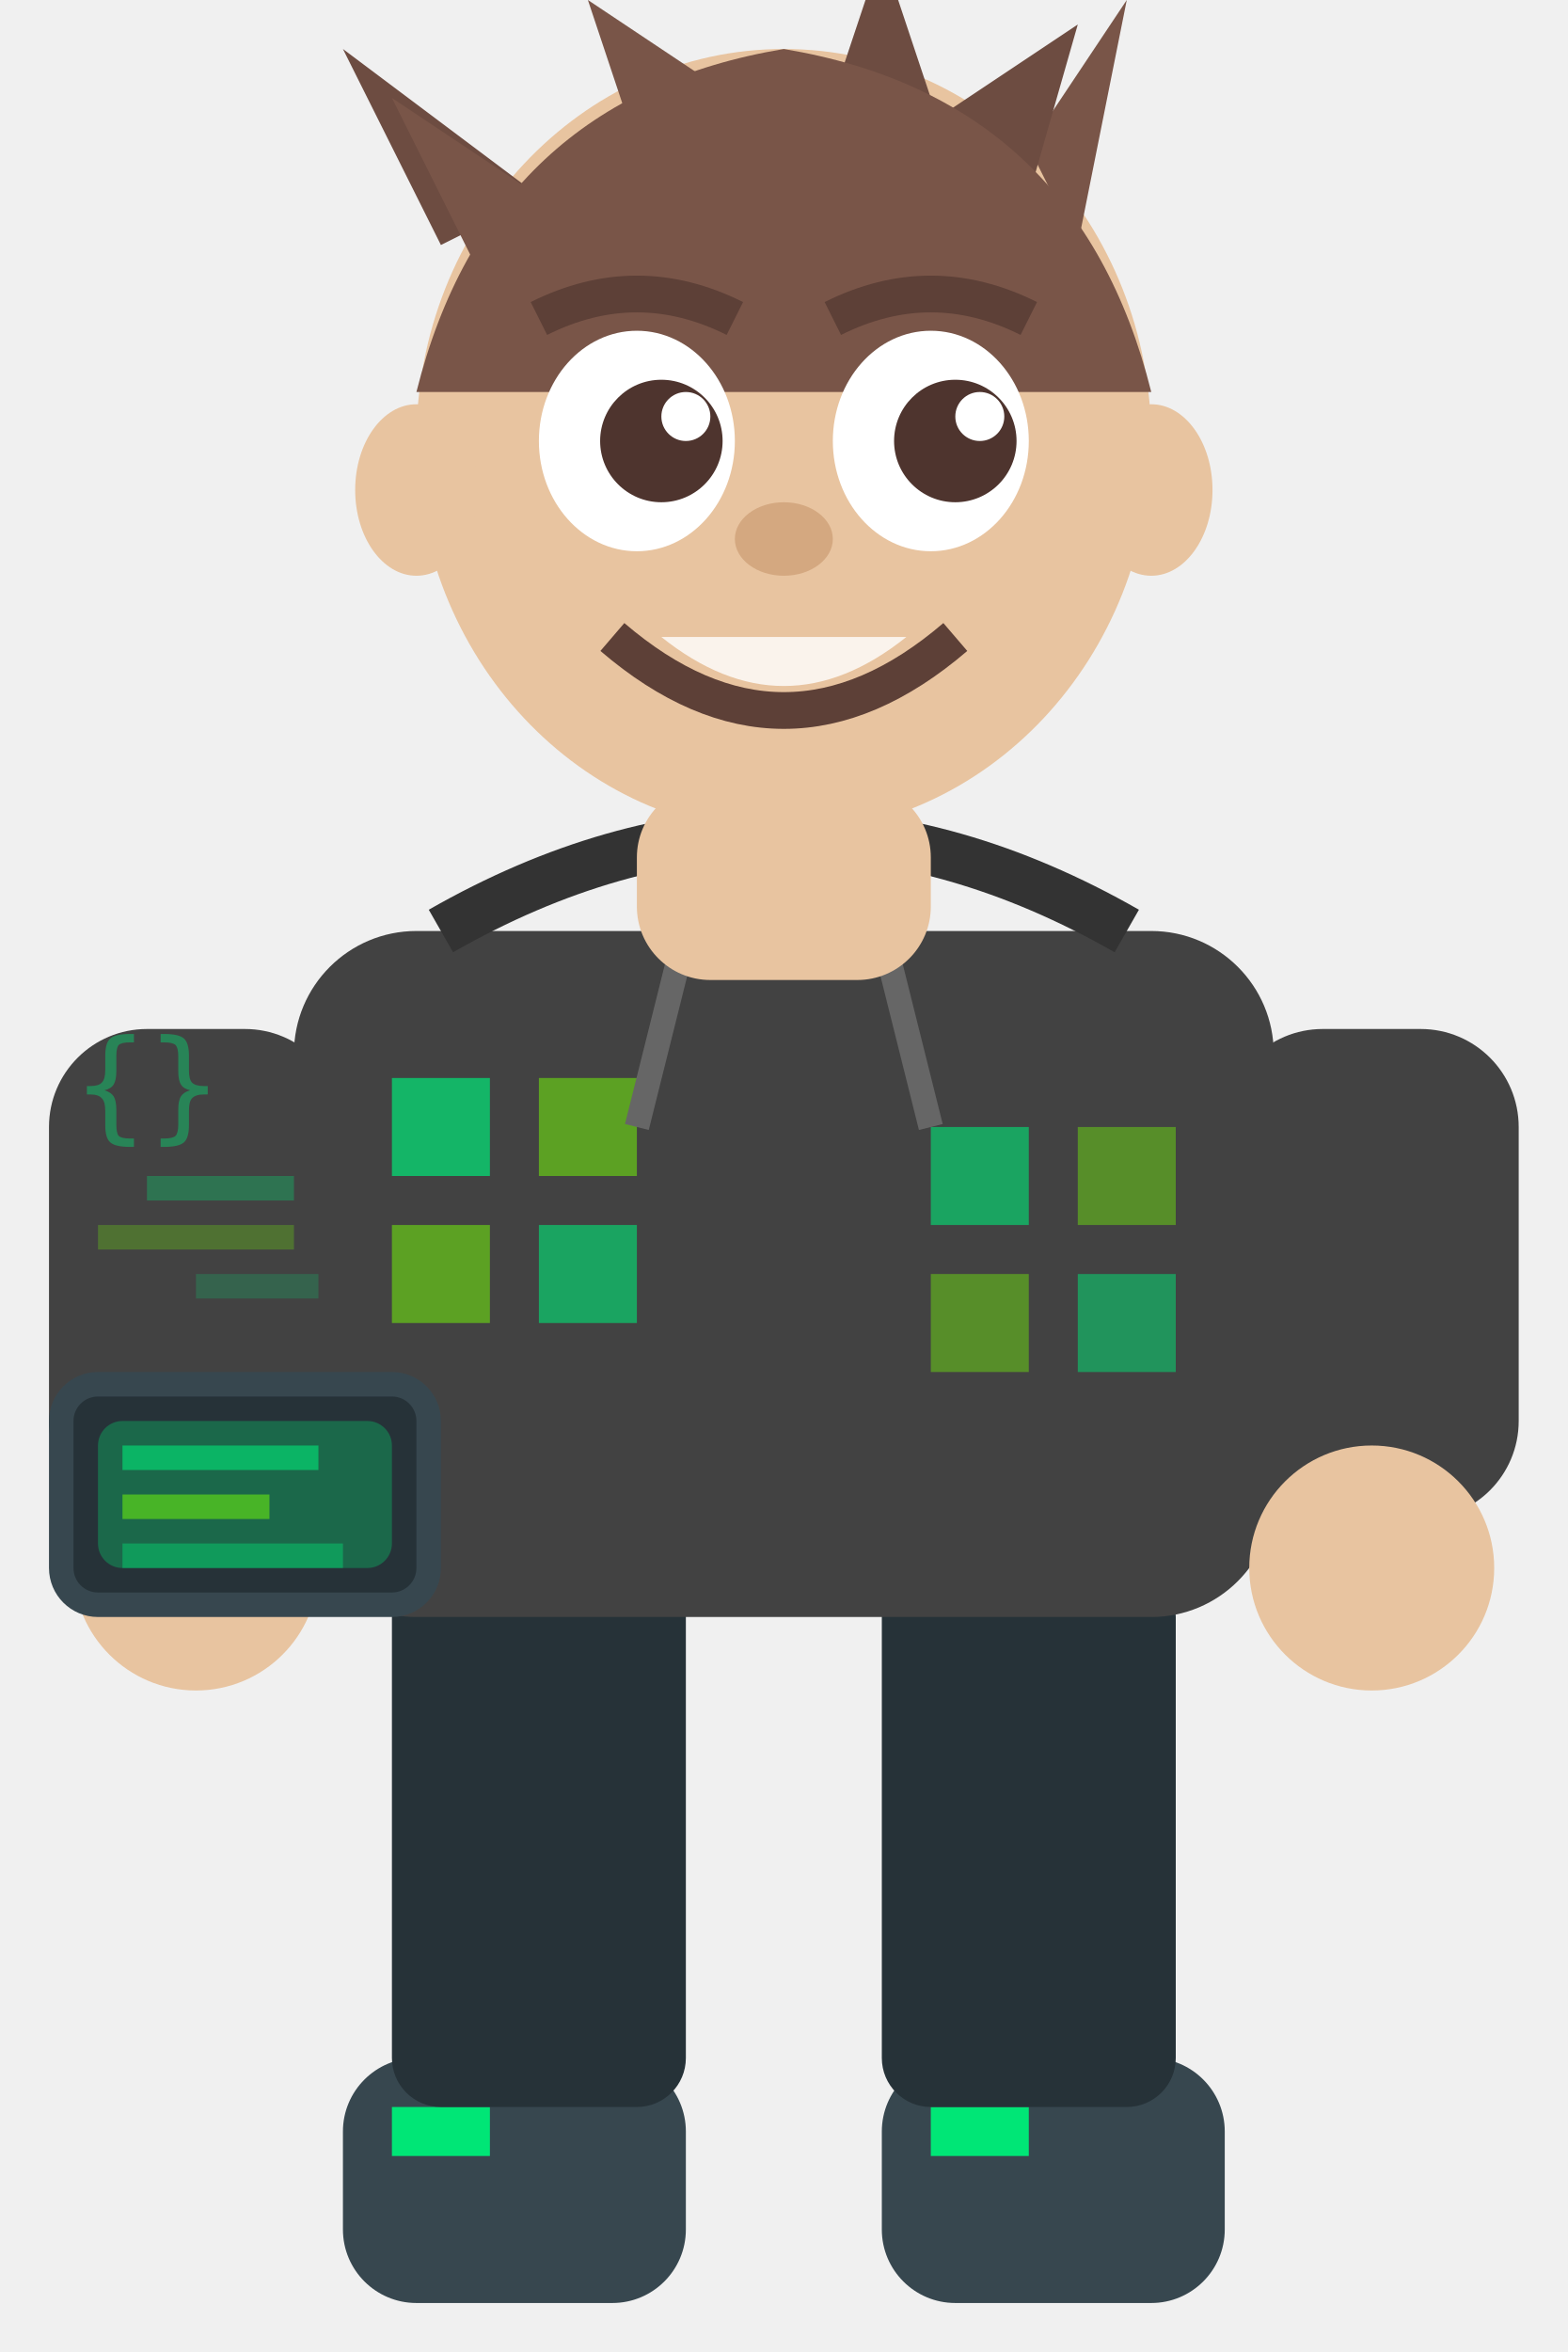
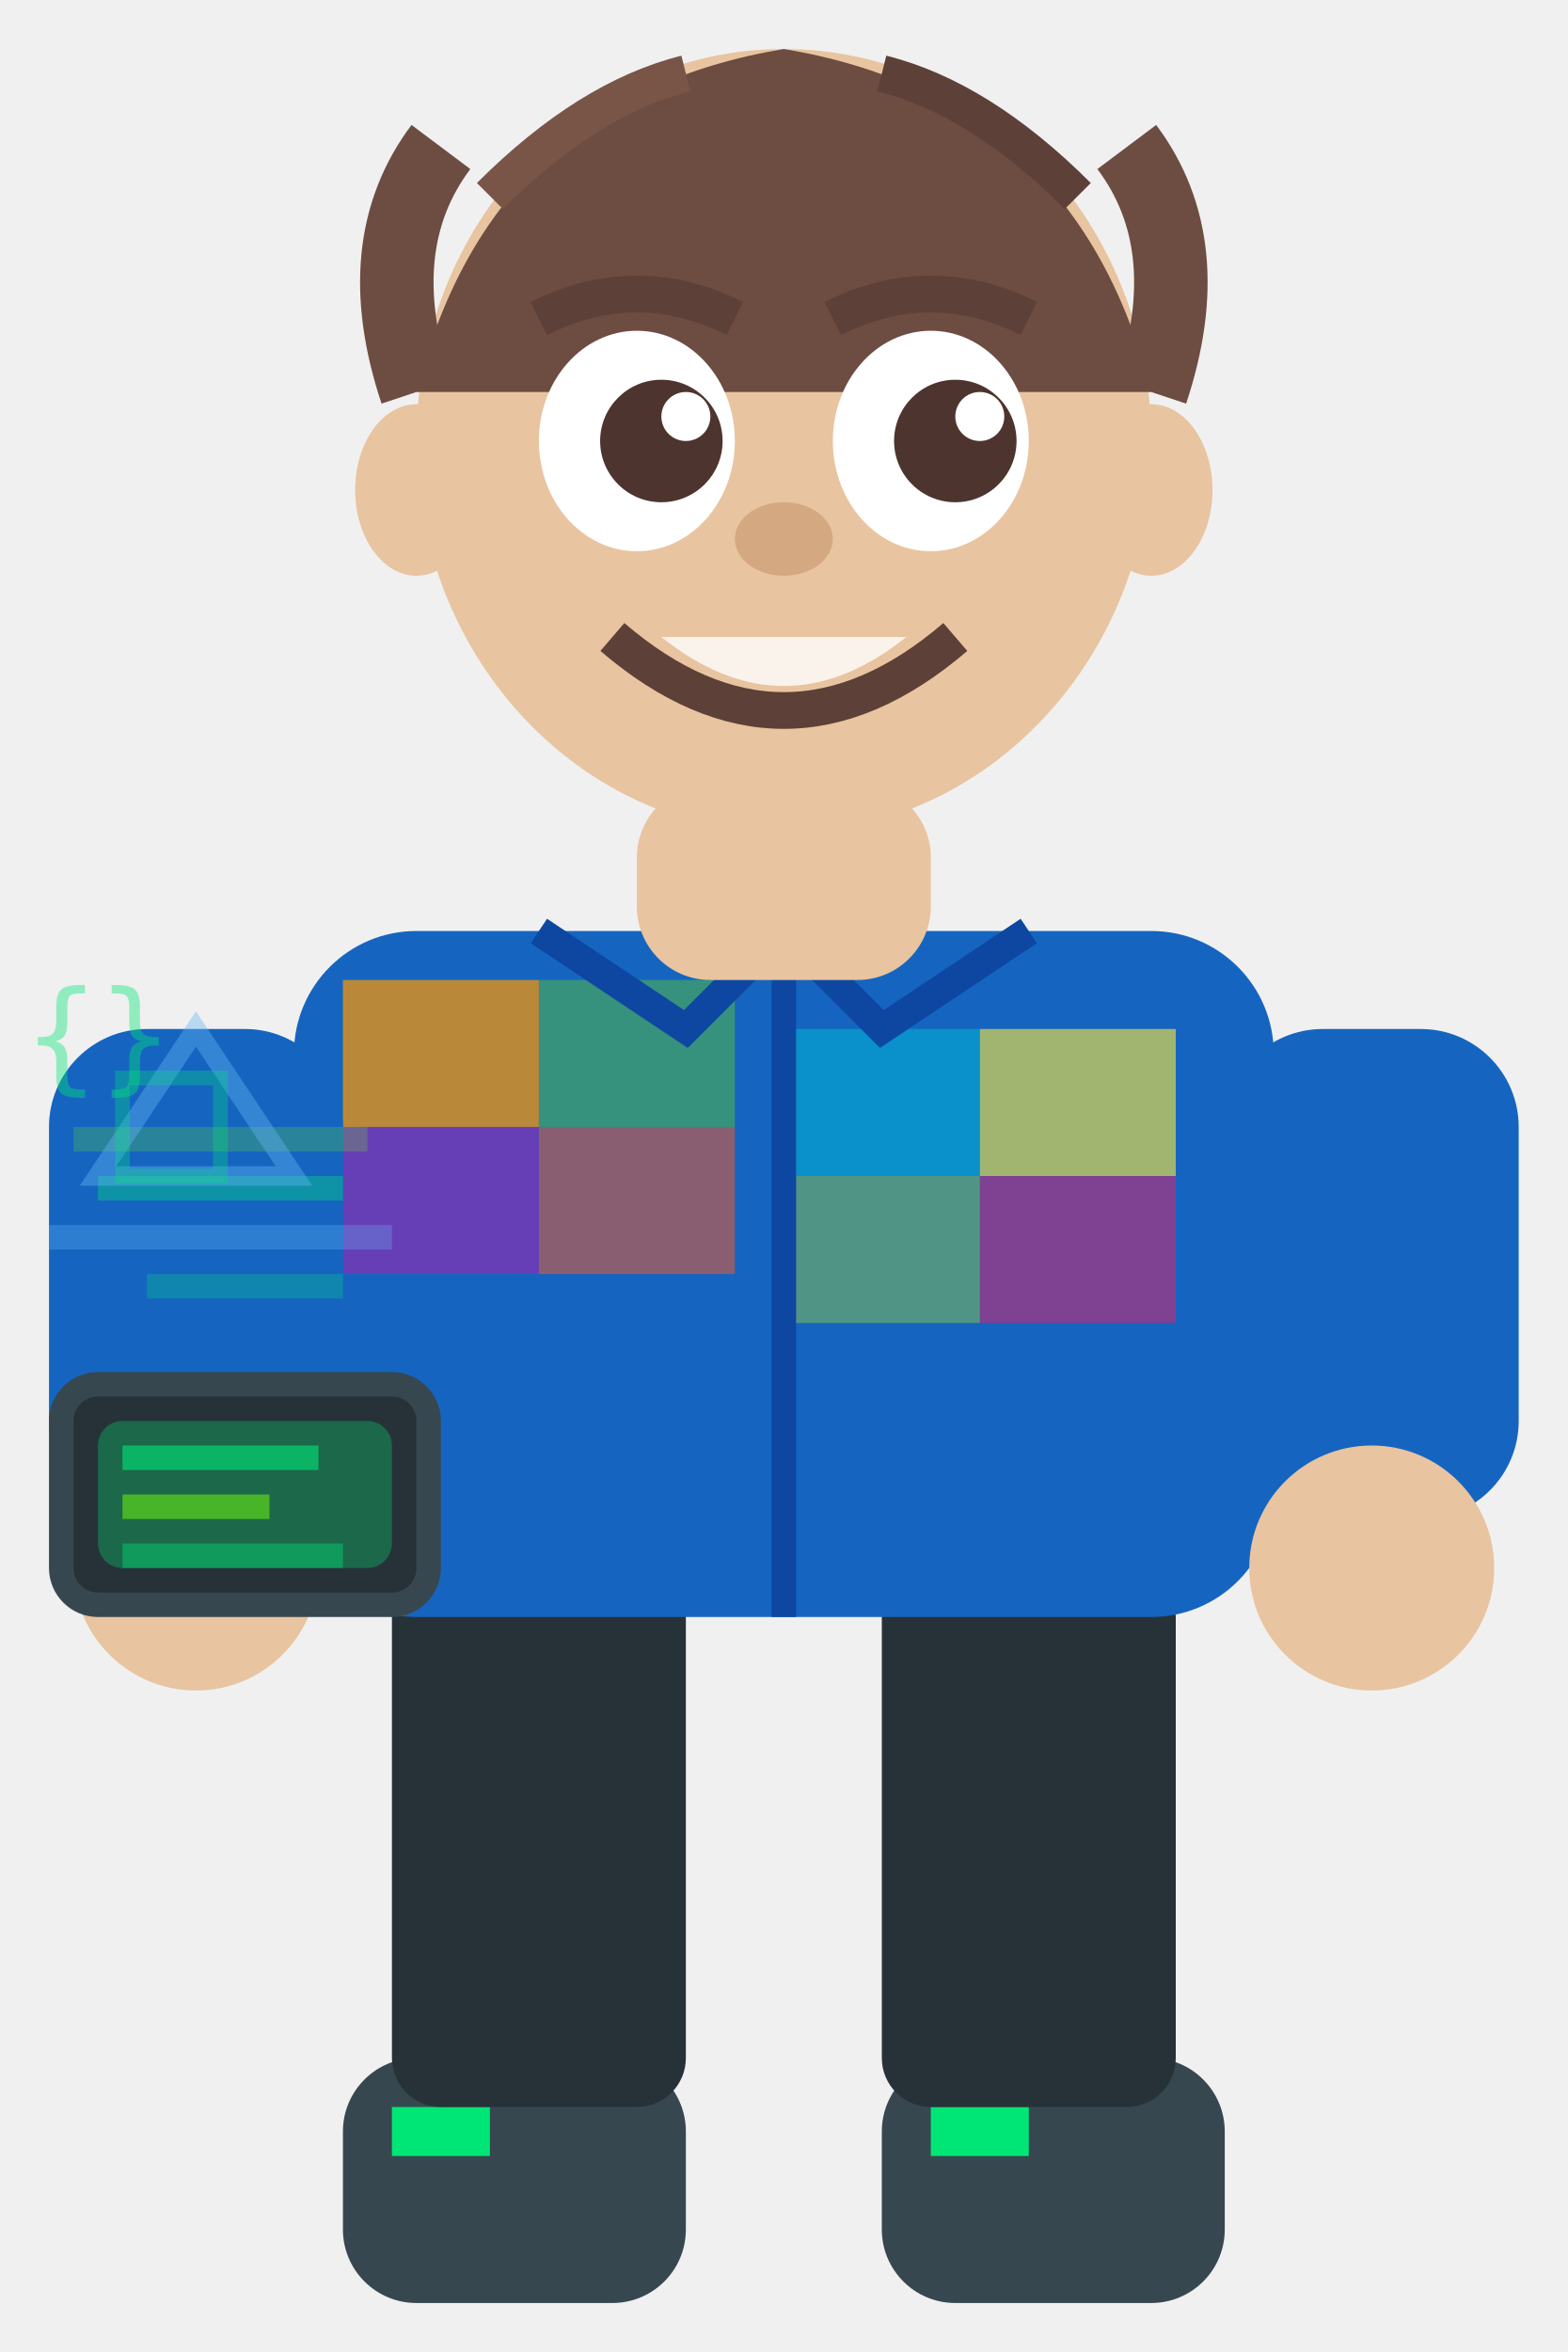
<svg xmlns="http://www.w3.org/2000/svg" viewBox="0 0 64 96" width="64" height="96">
  <rect x="14" y="84" width="14" height="10" rx="3" fill="#37474F" />
  <rect x="36" y="84" width="14" height="10" rx="3" fill="#37474F" />
  <rect x="16" y="86" width="4" height="2" fill="#00E676" />
  <rect x="38" y="86" width="4" height="2" fill="#00E676" />
  <rect x="16" y="64" width="12" height="22" rx="2" fill="#263238" />
  <rect x="36" y="64" width="12" height="22" rx="2" fill="#263238" />
-   <rect x="12" y="38" width="40" height="28" rx="5" fill="#424242" />
-   <rect x="16" y="44" width="4" height="4" fill="#00E676" opacity="0.7" />
-   <rect x="22" y="44" width="4" height="4" fill="#76FF03" opacity="0.5" />
-   <rect x="16" y="50" width="4" height="4" fill="#76FF03" opacity="0.5" />
-   <rect x="22" y="50" width="4" height="4" fill="#00E676" opacity="0.6" />
-   <rect x="38" y="46" width="4" height="4" fill="#00E676" opacity="0.6" />
-   <rect x="44" y="46" width="4" height="4" fill="#76FF03" opacity="0.4" />
-   <rect x="38" y="52" width="4" height="4" fill="#76FF03" opacity="0.4" />
-   <rect x="44" y="52" width="4" height="4" fill="#00E676" opacity="0.5" />
-   <path d="M18,38 Q32,30 46,38" fill="none" stroke="#333333" stroke-width="2" />
-   <line x1="28" y1="38" x2="26" y2="46" stroke="#666666" stroke-width="1" />
-   <line x1="36" y1="38" x2="38" y2="46" stroke="#666666" stroke-width="1" />
-   <rect x="2" y="42" width="12" height="20" rx="4" fill="#424242" />
-   <rect x="50" y="42" width="12" height="20" rx="4" fill="#424242" />
+   <rect x="12" y="38" width="40" height="28" rx="5" fill="#1565C0" />
+   <rect x="14" y="40" width="8" height="6" fill="#FF9800" opacity="0.7" />
+   <rect x="22" y="40" width="8" height="6" fill="#4CAF50" opacity="0.6" />
+   <rect x="14" y="46" width="8" height="6" fill="#9C27B0" opacity="0.6" />
+   <rect x="22" y="46" width="8" height="6" fill="#FF5722" opacity="0.5" />
+   <rect x="40" y="42" width="8" height="6" fill="#FFEB3B" opacity="0.6" />
+   <rect x="40" y="48" width="8" height="6" fill="#E91E63" opacity="0.5" />
+   <rect x="32" y="42" width="8" height="6" fill="#00BCD4" opacity="0.5" />
+   <rect x="32" y="48" width="8" height="6" fill="#8BC34A" opacity="0.5" />
+   <line x1="32" y1="38" x2="32" y2="66" stroke="#0D47A1" stroke-width="1" />
+   <path d="M22,38 L28,42 L32,38 L36,42 L42,38" fill="none" stroke="#0D47A1" stroke-width="1.2" />
+   <rect x="2" y="42" width="12" height="20" rx="4" fill="#1565C0" />
+   <rect x="50" y="42" width="12" height="20" rx="4" fill="#1565C0" />
  <circle cx="8" cy="64" r="5" fill="#E8C4A0" />
  <circle cx="56" cy="64" r="5" fill="#E8C4A0" />
  <rect x="2" y="56" width="16" height="10" rx="2" fill="#37474F" />
  <rect x="3" y="57" width="14" height="8" rx="1" fill="#263238" />
  <rect x="4" y="58" width="12" height="6" rx="1" fill="#00E676" opacity="0.3" />
  <rect x="5" y="59" width="8" height="1" fill="#00E676" opacity="0.6" />
  <rect x="5" y="61" width="6" height="1" fill="#76FF03" opacity="0.5" />
  <rect x="5" y="63" width="9" height="1" fill="#00E676" opacity="0.4" />
-   <rect x="6" y="48" width="6" height="1" fill="#00E676" opacity="0.3" />
-   <rect x="4" y="50" width="8" height="1" fill="#76FF03" opacity="0.25" />
-   <rect x="8" y="52" width="5" height="1" fill="#00E676" opacity="0.2" />
-   <text x="3" y="46" font-size="5" fill="#00E676" opacity="0.4" font-family="monospace">{}</text>
+   <rect x="4" y="48" width="10" height="1" fill="#00E676" opacity="0.35" />
+   <rect x="2" y="50" width="14" height="1" fill="#64B5F6" opacity="0.3" />
+   <rect x="6" y="52" width="8" height="1" fill="#00E676" opacity="0.25" />
+   <rect x="3" y="46" width="12" height="1" fill="#76FF03" opacity="0.2" />
+   <polygon points="8,42 4,48 12,48" fill="none" stroke="#64B5F6" stroke-width="0.8" opacity="0.4" />
+   <rect x="5" y="44" width="4" height="4" fill="none" stroke="#00E676" stroke-width="0.6" opacity="0.3" />
+   <text x="1" y="44" font-size="5" fill="#00E676" opacity="0.4" font-family="monospace">{}</text>
  <rect x="26" y="32" width="12" height="8" rx="3" fill="#E8C4A0" />
  <ellipse cx="32" cy="18" rx="15" ry="16" fill="#E8C4A0" />
-   <polygon points="18,10 14,2 22,8" fill="#6D4C41" />
-   <polygon points="26,6 24,0 30,4" fill="#795548" />
-   <polygon points="34,4 36,-2 38,4" fill="#6D4C41" />
-   <polygon points="42,6 46,0 44,10" fill="#795548" />
-   <polygon points="22,8 16,4 20,12" fill="#795548" />
-   <polygon points="38,5 44,1 42,8" fill="#6D4C41" />
-   <path d="M17,16 Q20,4 32,2 Q44,4 47,16" fill="#795548" />
+   <path d="M17,16 Q20,4 32,2 Q44,4 47,16" fill="#6D4C41" />
+   <path d="M17,16 Q15,10 18,6" fill="none" stroke="#6D4C41" stroke-width="3" />
+   <path d="M47,16 Q49,10 46,6" fill="none" stroke="#6D4C41" stroke-width="3" />
+   <path d="M20,8 Q24,4 28,3" fill="none" stroke="#795548" stroke-width="1.5" />
+   <path d="M44,8 Q40,4 36,3" fill="none" stroke="#5D4037" stroke-width="1.5" />
  <ellipse cx="26" cy="18" rx="4" ry="4.5" fill="white" />
  <ellipse cx="38" cy="18" rx="4" ry="4.5" fill="white" />
  <circle cx="27" cy="18" r="2.5" fill="#4E342E" />
  <circle cx="39" cy="18" r="2.5" fill="#4E342E" />
  <circle cx="28" cy="17" r="1" fill="white" />
  <circle cx="40" cy="17" r="1" fill="white" />
  <path d="M22,13 Q26,11 30,13" fill="none" stroke="#5D4037" stroke-width="1.5" />
  <path d="M34,13 Q38,11 42,13" fill="none" stroke="#5D4037" stroke-width="1.5" />
  <ellipse cx="32" cy="22" rx="2" ry="1.5" fill="#D4A880" />
  <path d="M25,26 Q32,32 39,26" fill="none" stroke="#5D4037" stroke-width="1.5" />
  <path d="M27,26 Q32,30 37,26" fill="white" opacity="0.8" />
  <ellipse cx="17" cy="20" rx="2.5" ry="3.5" fill="#E8C4A0" />
  <ellipse cx="47" cy="20" rx="2.5" ry="3.5" fill="#E8C4A0" />
</svg>
